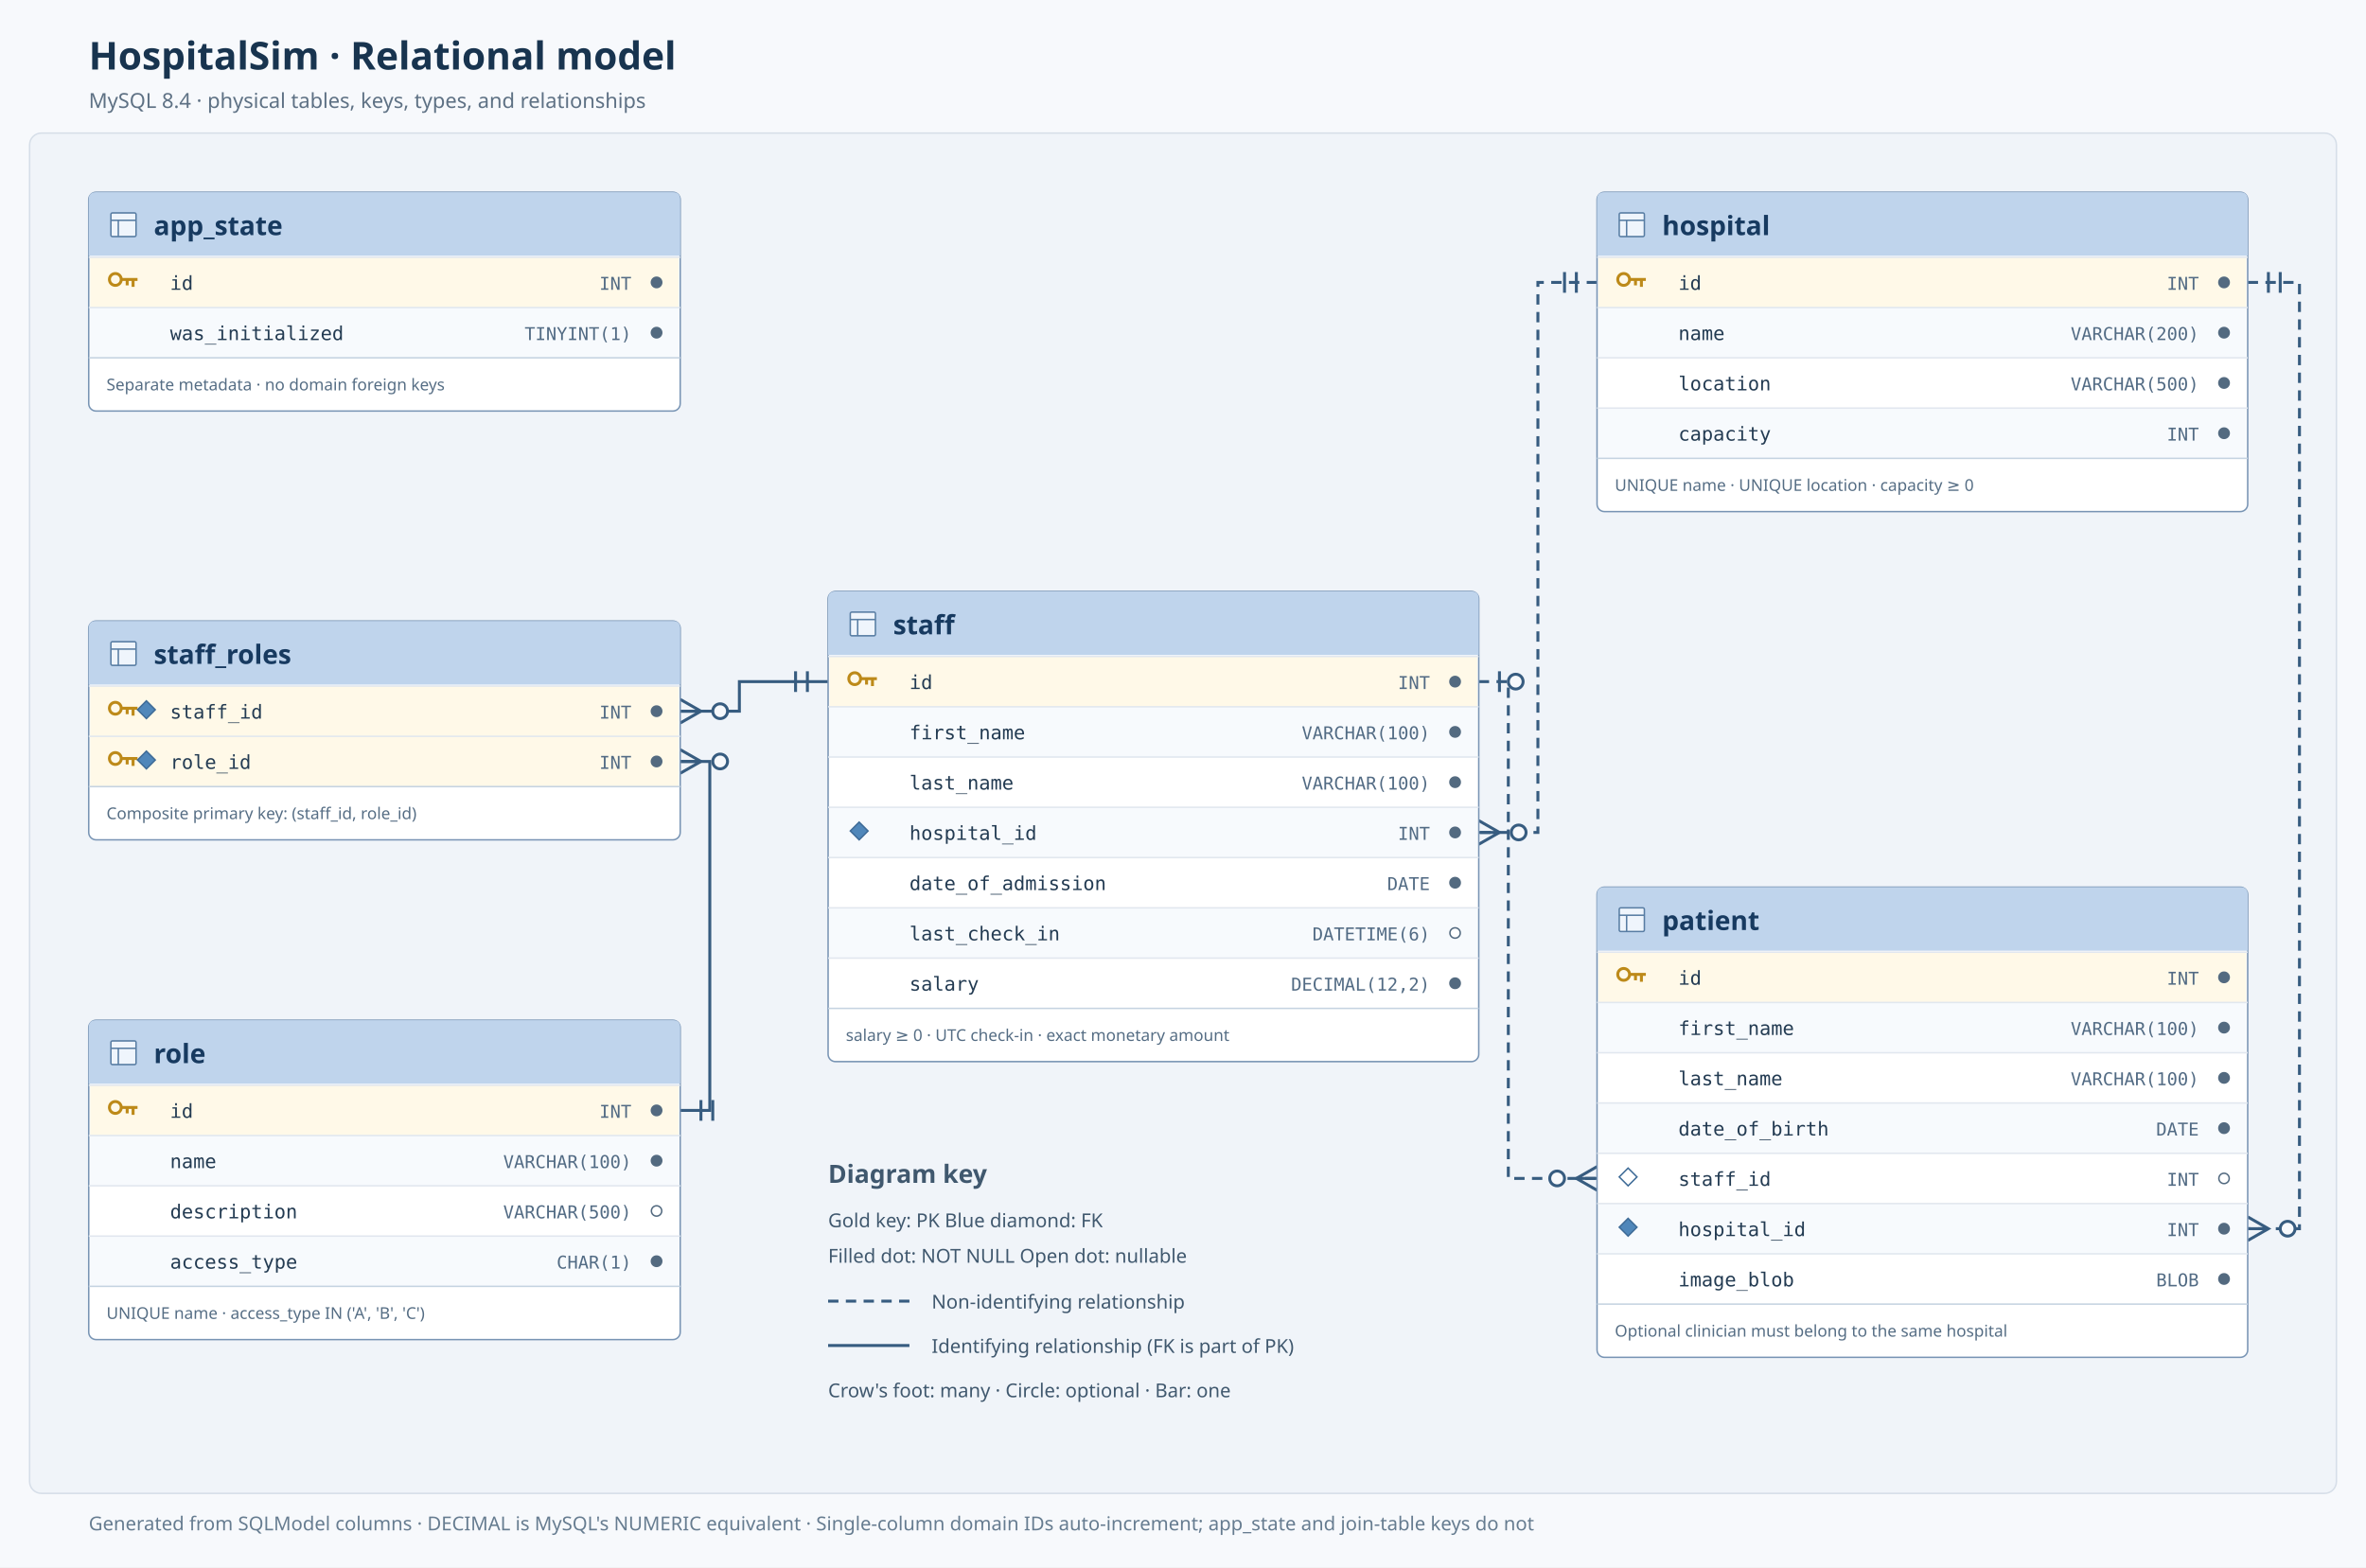
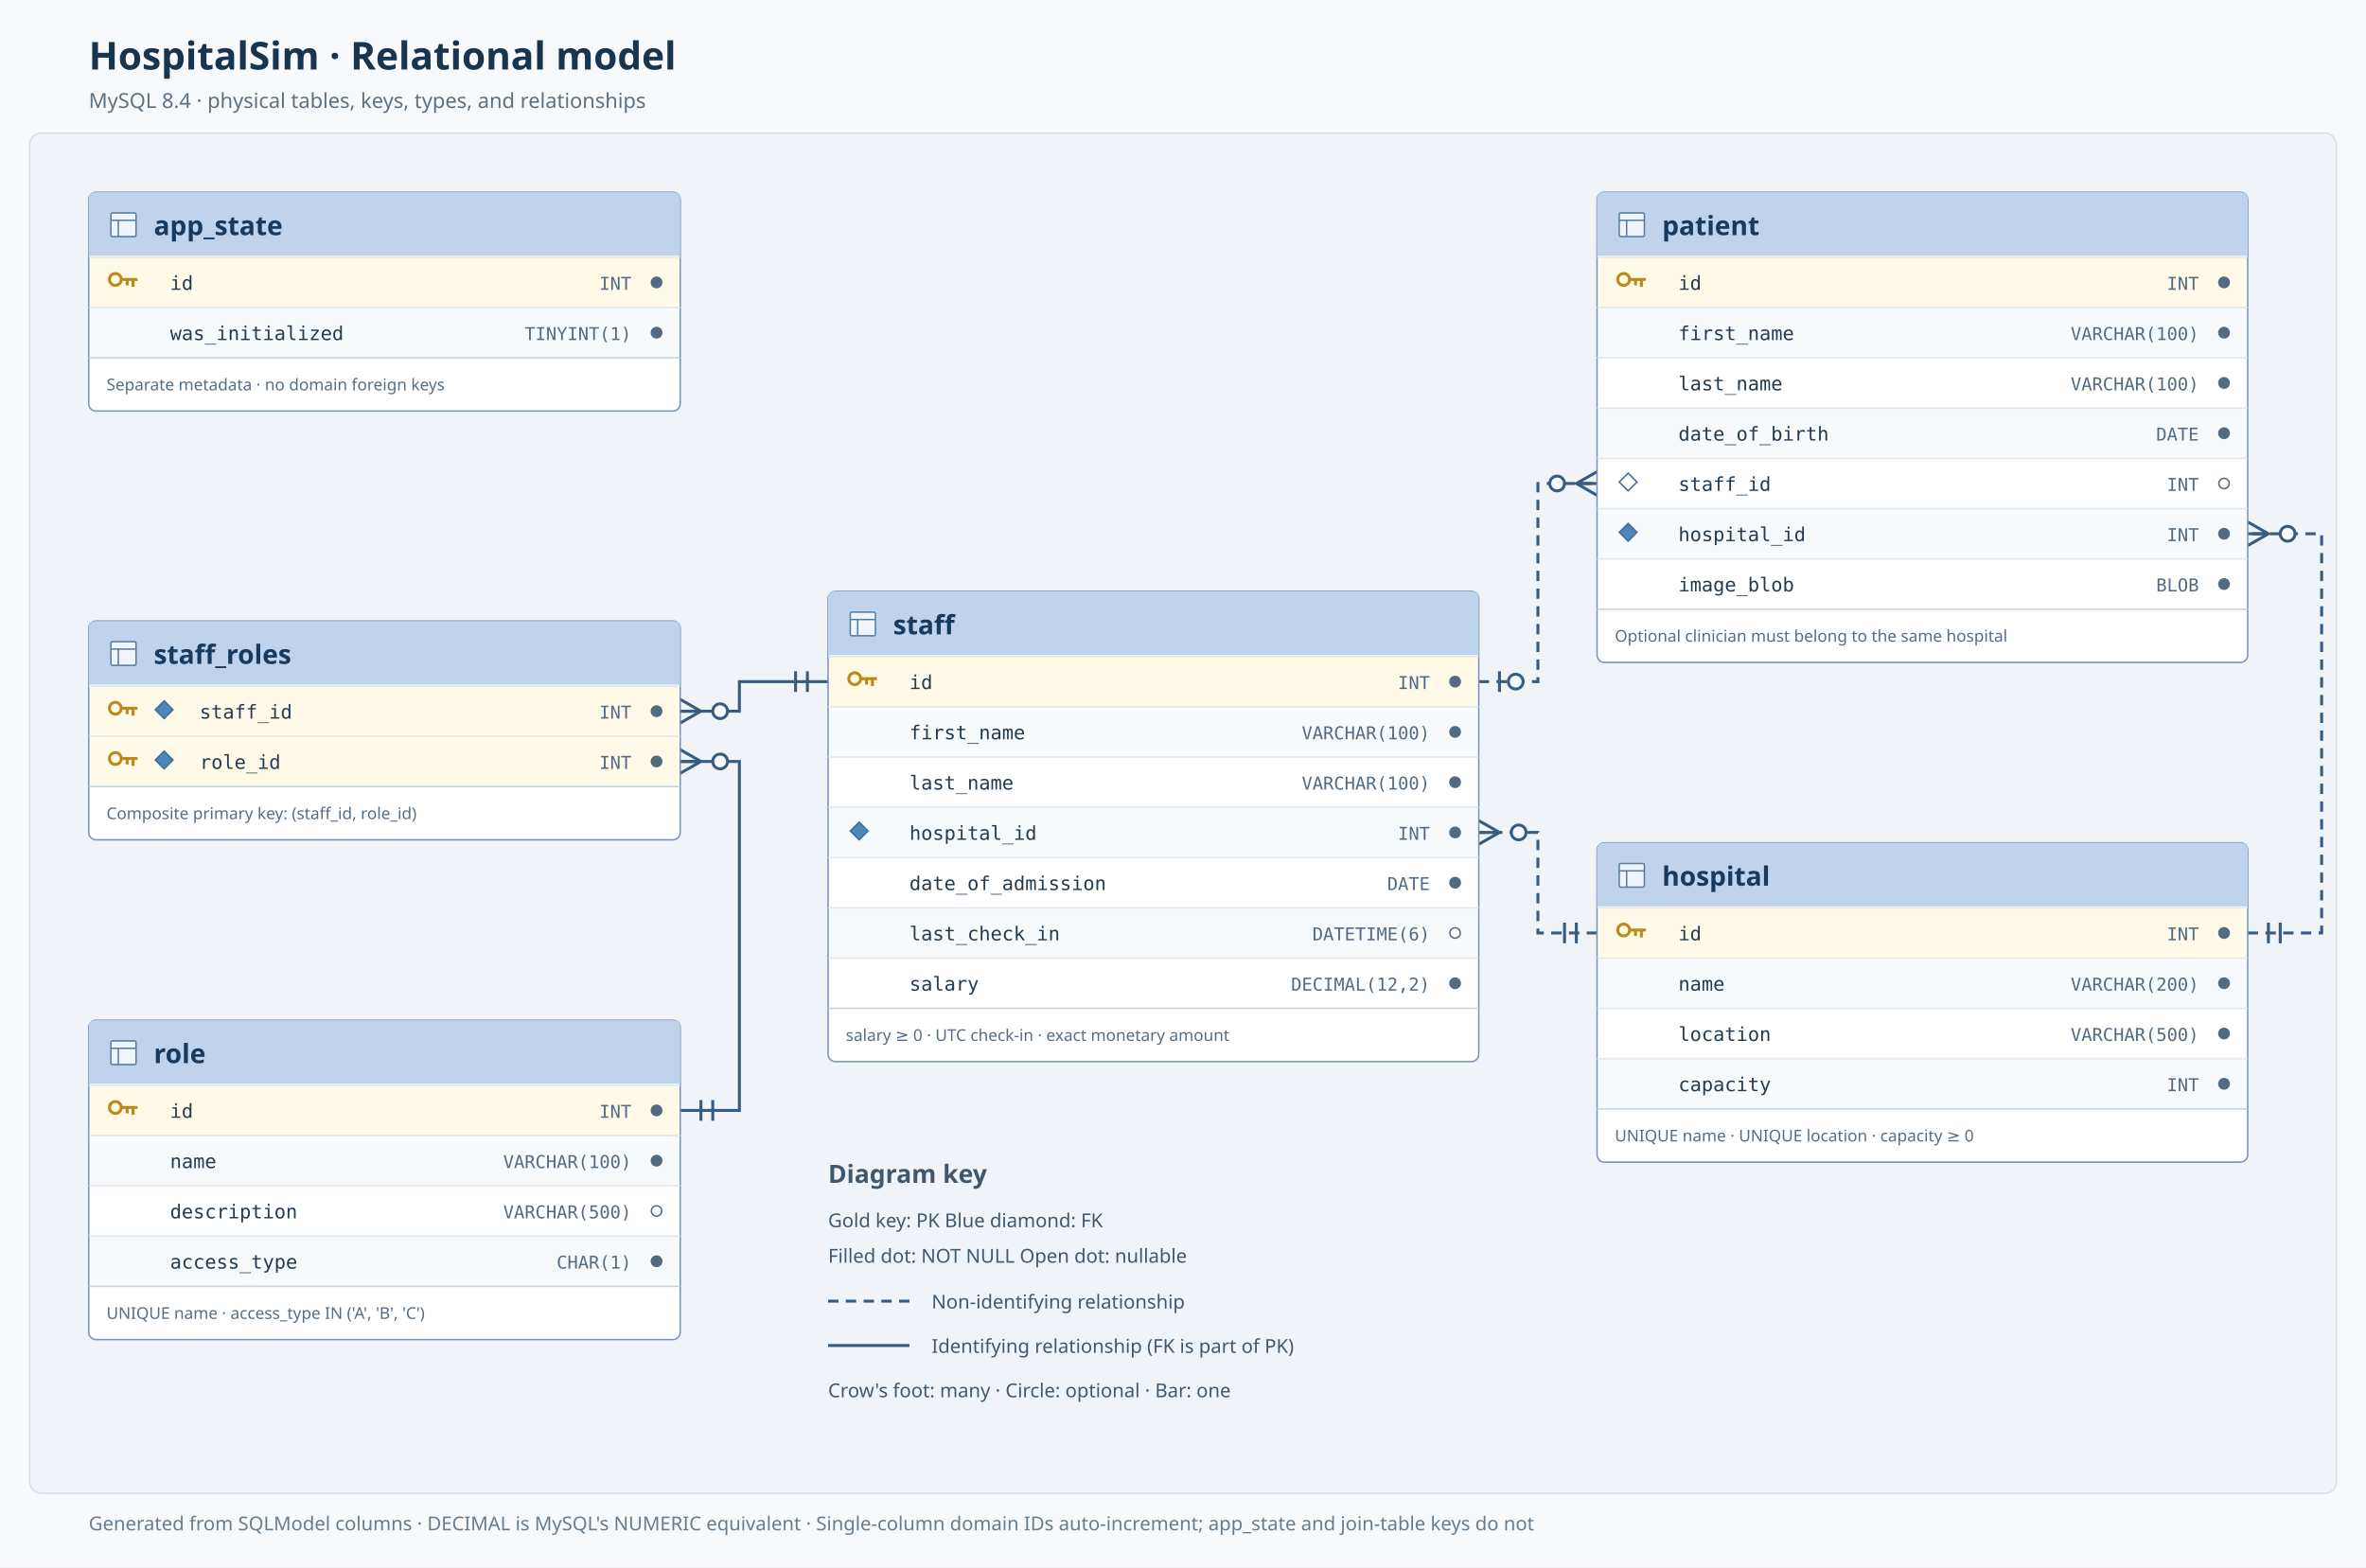
<svg xmlns="http://www.w3.org/2000/svg" width="1600" height="1060" viewBox="0 0 1600 1060" role="img" aria-labelledby="title description">
  <rect width="1600" height="1060" fill="#f7f9fc" />
  <rect x="20" y="90" width="1560" height="920" rx="8" fill="#f0f4f9" stroke="#d6dee8" />
  <text x="60" y="47" font-family="sans-serif" font-size="26" font-weight="bold" fill="#18344f">HospitalSim · Relational model</text>
  <text x="60" y="73" font-family="sans-serif" font-size="14" fill="#5e7184">MySQL 8.4 · physical tables, keys, types, and relationships</text>
-   <path d="M1080,191 L1040,191 L1040,563 L1000,563" fill="none" stroke="#375c80" stroke-width="2" stroke-dasharray="7 5" />
-   <path d="M1066,184V198" stroke="#375c80" stroke-width="2" />
-   <path d="M1058,184V198" stroke="#375c80" stroke-width="2" />
+   <path d="M1080,631 L1040,631 L1040,563 L1000,563" fill="none" stroke="#375c80" stroke-width="2" stroke-dasharray="7 5" />
+   <path d="M1066,624V638" stroke="#375c80" stroke-width="2" />
+   <path d="M1058,624V638" stroke="#375c80" stroke-width="2" />
  <path d="M1000,555L1014,563L1000,571 M1014,563H1000" fill="none" stroke="#375c80" stroke-width="2" />
  <circle cx="1027" cy="563" r="5" fill="#f7f9fc" stroke="#375c80" stroke-width="2" />
-   <path d="M1520,191 L1555,191 L1555,831 L1520,831" fill="none" stroke="#375c80" stroke-width="2" stroke-dasharray="7 5" />
-   <path d="M1534,184V198" stroke="#375c80" stroke-width="2" />
-   <path d="M1542,184V198" stroke="#375c80" stroke-width="2" />
-   <path d="M1520,823L1534,831L1520,839 M1534,831H1520" fill="none" stroke="#375c80" stroke-width="2" />
-   <circle cx="1547" cy="831" r="5" fill="#f7f9fc" stroke="#375c80" stroke-width="2" />
-   <path d="M1000,461 L1020,461 L1020,797 L1080,797" fill="none" stroke="#375c80" stroke-width="2" stroke-dasharray="7 5" />
+   <path d="M1520,631 L1570,631 L1570,361 L1520,361" fill="none" stroke="#375c80" stroke-width="2" stroke-dasharray="7 5" />
+   <path d="M1534,624V638" stroke="#375c80" stroke-width="2" />
+   <path d="M1542,624V638" stroke="#375c80" stroke-width="2" />
+   <path d="M1520,353L1534,361L1520,369 M1534,361H1520" fill="none" stroke="#375c80" stroke-width="2" />
+   <circle cx="1547" cy="361" r="5" fill="#f7f9fc" stroke="#375c80" stroke-width="2" />
+   <path d="M1000,461 L1040,461 L1040,327 L1080,327" fill="none" stroke="#375c80" stroke-width="2" stroke-dasharray="7 5" />
  <path d="M1014,454V468" stroke="#375c80" stroke-width="2" />
  <circle cx="1025" cy="461" r="5" fill="#f7f9fc" stroke="#375c80" stroke-width="2" />
-   <path d="M1080,789L1066,797L1080,805 M1066,797H1080" fill="none" stroke="#375c80" stroke-width="2" />
-   <circle cx="1053" cy="797" r="5" fill="#f7f9fc" stroke="#375c80" stroke-width="2" />
+   <path d="M1080,319L1066,327L1080,335 M1066,327H1080" fill="none" stroke="#375c80" stroke-width="2" />
+   <circle cx="1053" cy="327" r="5" fill="#f7f9fc" stroke="#375c80" stroke-width="2" />
  <path d="M560,461 L500,461 L500,481 L460,481" fill="none" stroke="#375c80" stroke-width="2" />
  <path d="M546,454V468" stroke="#375c80" stroke-width="2" />
  <path d="M538,454V468" stroke="#375c80" stroke-width="2" />
  <path d="M460,473L474,481L460,489 M474,481H460" fill="none" stroke="#375c80" stroke-width="2" />
  <circle cx="487" cy="481" r="5" fill="#f7f9fc" stroke="#375c80" stroke-width="2" />
-   <path d="M460,751 L480,751 L480,515 L460,515" fill="none" stroke="#375c80" stroke-width="2" />
+   <path d="M460,751 L500,751 L500,515 L460,515" fill="none" stroke="#375c80" stroke-width="2" />
  <path d="M474,744V758" stroke="#375c80" stroke-width="2" />
  <path d="M482,744V758" stroke="#375c80" stroke-width="2" />
  <path d="M460,507L474,515L460,523 M474,515H460" fill="none" stroke="#375c80" stroke-width="2" />
  <circle cx="487" cy="515" r="5" fill="#f7f9fc" stroke="#375c80" stroke-width="2" />
-   <g font-family="sans-serif">
+   <g font-family="sans-serif" transform="translate(0 440)">
    <rect x="1080" y="130" width="440" height="216" rx="5" fill="white" stroke="#7894b4" />
    <path d="M1085,130H1515Q1520,130 1520,135V173H1080V135Q1080,130 1085,130" fill="#bfd4ec" />
    <rect x="1095" y="144" width="17" height="16" rx="1" fill="#eff5fc" stroke="#587da3" />
    <path d="M1095,149H1112M1100,149V160" stroke="#587da3" />
    <text x="1124" y="159" font-size="18" font-weight="bold" fill="#173a60">hospital</text>
    <rect x="1081" y="174" width="438" height="34" fill="#fff9e8" />
    <path d="M1080,174H1520" stroke="#e1e7ef" />
    <circle cx="1098" cy="189" r="4" fill="none" stroke="#bd8a19" stroke-width="2" />
    <path d="M1102,189h11m-3,0v5m-4,-5v4" fill="none" stroke="#bd8a19" stroke-width="2" />
    <text x="1135" y="196" font-family="monospace" font-size="13" fill="#233b52">id</text>
    <text x="1487" y="196" text-anchor="end" font-family="monospace" font-size="12" fill="#526b84">INT</text>
    <circle cx="1504" cy="191" r="3.5" fill="#536a80" stroke="#536a80" />
    <rect x="1081" y="208" width="438" height="34" fill="#f7fafd" />
    <path d="M1080,208H1520" stroke="#e1e7ef" />
    <text x="1135" y="230" font-family="monospace" font-size="13" fill="#233b52">name</text>
    <text x="1487" y="230" text-anchor="end" font-family="monospace" font-size="12" fill="#526b84">VARCHAR(200)</text>
    <circle cx="1504" cy="225" r="3.5" fill="#536a80" stroke="#536a80" />
    <rect x="1081" y="242" width="438" height="34" fill="#ffffff" />
    <path d="M1080,242H1520" stroke="#e1e7ef" />
    <text x="1135" y="264" font-family="monospace" font-size="13" fill="#233b52">location</text>
    <text x="1487" y="264" text-anchor="end" font-family="monospace" font-size="12" fill="#526b84">VARCHAR(500)</text>
    <circle cx="1504" cy="259" r="3.5" fill="#536a80" stroke="#536a80" />
    <rect x="1081" y="276" width="438" height="34" fill="#f7fafd" />
    <path d="M1080,276H1520" stroke="#e1e7ef" />
    <text x="1135" y="298" font-family="monospace" font-size="13" fill="#233b52">capacity</text>
    <text x="1487" y="298" text-anchor="end" font-family="monospace" font-size="12" fill="#526b84">INT</text>
    <circle cx="1504" cy="293" r="3.5" fill="#536a80" stroke="#536a80" />
    <path d="M1080,310H1520" stroke="#c5d3e1" />
    <text x="1092" y="332" font-size="11" fill="#556d84">UNIQUE name · UNIQUE location · capacity ≥ 0</text>
  </g>
  <g font-family="sans-serif">
    <rect x="560" y="400" width="440" height="318" rx="5" fill="white" stroke="#7894b4" />
    <path d="M565,400H995Q1000,400 1000,405V443H560V405Q560,400 565,400" fill="#bfd4ec" />
    <rect x="575" y="414" width="17" height="16" rx="1" fill="#eff5fc" stroke="#587da3" />
    <path d="M575,419H592M580,419V430" stroke="#587da3" />
    <text x="604" y="429" font-size="18" font-weight="bold" fill="#173a60">staff</text>
    <rect x="561" y="444" width="438" height="34" fill="#fff9e8" />
    <path d="M560,444H1000" stroke="#e1e7ef" />
    <circle cx="578" cy="459" r="4" fill="none" stroke="#bd8a19" stroke-width="2" />
    <path d="M582,459h11m-3,0v5m-4,-5v4" fill="none" stroke="#bd8a19" stroke-width="2" />
    <text x="615" y="466" font-family="monospace" font-size="13" fill="#233b52">id</text>
    <text x="967" y="466" text-anchor="end" font-family="monospace" font-size="12" fill="#526b84">INT</text>
    <circle cx="984" cy="461" r="3.5" fill="#536a80" stroke="#536a80" />
    <rect x="561" y="478" width="438" height="34" fill="#f7fafd" />
    <path d="M560,478H1000" stroke="#e1e7ef" />
    <text x="615" y="500" font-family="monospace" font-size="13" fill="#233b52">first_name</text>
    <text x="967" y="500" text-anchor="end" font-family="monospace" font-size="12" fill="#526b84">VARCHAR(100)</text>
    <circle cx="984" cy="495" r="3.5" fill="#536a80" stroke="#536a80" />
    <rect x="561" y="512" width="438" height="34" fill="#ffffff" />
    <path d="M560,512H1000" stroke="#e1e7ef" />
    <text x="615" y="534" font-family="monospace" font-size="13" fill="#233b52">last_name</text>
    <text x="967" y="534" text-anchor="end" font-family="monospace" font-size="12" fill="#526b84">VARCHAR(100)</text>
    <circle cx="984" cy="529" r="3.5" fill="#536a80" stroke="#536a80" />
    <rect x="561" y="546" width="438" height="34" fill="#f7fafd" />
    <path d="M560,546H1000" stroke="#e1e7ef" />
    <path d="M581,556l6,6 -6,6 -6,-6Z" fill="#5087ba" stroke="#3e6b97" />
    <text x="615" y="568" font-family="monospace" font-size="13" fill="#233b52">hospital_id</text>
    <text x="967" y="568" text-anchor="end" font-family="monospace" font-size="12" fill="#526b84">INT</text>
    <circle cx="984" cy="563" r="3.5" fill="#536a80" stroke="#536a80" />
    <rect x="561" y="580" width="438" height="34" fill="#ffffff" />
    <path d="M560,580H1000" stroke="#e1e7ef" />
    <text x="615" y="602" font-family="monospace" font-size="13" fill="#233b52">date_of_admission</text>
    <text x="967" y="602" text-anchor="end" font-family="monospace" font-size="12" fill="#526b84">DATE</text>
    <circle cx="984" cy="597" r="3.5" fill="#536a80" stroke="#536a80" />
    <rect x="561" y="614" width="438" height="34" fill="#f7fafd" />
    <path d="M560,614H1000" stroke="#e1e7ef" />
    <text x="615" y="636" font-family="monospace" font-size="13" fill="#233b52">last_check_in</text>
    <text x="967" y="636" text-anchor="end" font-family="monospace" font-size="12" fill="#526b84">DATETIME(6)</text>
    <circle cx="984" cy="631" r="3.5" fill="white" stroke="#536a80" />
    <rect x="561" y="648" width="438" height="34" fill="#ffffff" />
    <path d="M560,648H1000" stroke="#e1e7ef" />
    <text x="615" y="670" font-family="monospace" font-size="13" fill="#233b52">salary</text>
    <text x="967" y="670" text-anchor="end" font-family="monospace" font-size="12" fill="#526b84">DECIMAL(12,2)</text>
    <circle cx="984" cy="665" r="3.5" fill="#536a80" stroke="#536a80" />
    <path d="M560,682H1000" stroke="#c5d3e1" />
    <text x="572" y="704" font-size="11" fill="#556d84">salary ≥ 0 · UTC check-in · exact monetary amount</text>
  </g>
-   <g font-family="sans-serif">
+   <g font-family="sans-serif" transform="translate(0 -470)">
    <rect x="1080" y="600" width="440" height="318" rx="5" fill="white" stroke="#7894b4" />
    <path d="M1085,600H1515Q1520,600 1520,605V643H1080V605Q1080,600 1085,600" fill="#bfd4ec" />
    <rect x="1095" y="614" width="17" height="16" rx="1" fill="#eff5fc" stroke="#587da3" />
    <path d="M1095,619H1112M1100,619V630" stroke="#587da3" />
    <text x="1124" y="629" font-size="18" font-weight="bold" fill="#173a60">patient</text>
    <rect x="1081" y="644" width="438" height="34" fill="#fff9e8" />
    <path d="M1080,644H1520" stroke="#e1e7ef" />
    <circle cx="1098" cy="659" r="4" fill="none" stroke="#bd8a19" stroke-width="2" />
    <path d="M1102,659h11m-3,0v5m-4,-5v4" fill="none" stroke="#bd8a19" stroke-width="2" />
    <text x="1135" y="666" font-family="monospace" font-size="13" fill="#233b52">id</text>
    <text x="1487" y="666" text-anchor="end" font-family="monospace" font-size="12" fill="#526b84">INT</text>
    <circle cx="1504" cy="661" r="3.5" fill="#536a80" stroke="#536a80" />
    <rect x="1081" y="678" width="438" height="34" fill="#f7fafd" />
    <path d="M1080,678H1520" stroke="#e1e7ef" />
    <text x="1135" y="700" font-family="monospace" font-size="13" fill="#233b52">first_name</text>
    <text x="1487" y="700" text-anchor="end" font-family="monospace" font-size="12" fill="#526b84">VARCHAR(100)</text>
    <circle cx="1504" cy="695" r="3.5" fill="#536a80" stroke="#536a80" />
    <rect x="1081" y="712" width="438" height="34" fill="#ffffff" />
    <path d="M1080,712H1520" stroke="#e1e7ef" />
    <text x="1135" y="734" font-family="monospace" font-size="13" fill="#233b52">last_name</text>
    <text x="1487" y="734" text-anchor="end" font-family="monospace" font-size="12" fill="#526b84">VARCHAR(100)</text>
    <circle cx="1504" cy="729" r="3.5" fill="#536a80" stroke="#536a80" />
    <rect x="1081" y="746" width="438" height="34" fill="#f7fafd" />
    <path d="M1080,746H1520" stroke="#e1e7ef" />
    <text x="1135" y="768" font-family="monospace" font-size="13" fill="#233b52">date_of_birth</text>
    <text x="1487" y="768" text-anchor="end" font-family="monospace" font-size="12" fill="#526b84">DATE</text>
    <circle cx="1504" cy="763" r="3.5" fill="#536a80" stroke="#536a80" />
    <rect x="1081" y="780" width="438" height="34" fill="#ffffff" />
    <path d="M1080,780H1520" stroke="#e1e7ef" />
    <path d="M1101,790l6,6 -6,6 -6,-6Z" fill="white" stroke="#3e6b97" />
    <text x="1135" y="802" font-family="monospace" font-size="13" fill="#233b52">staff_id</text>
    <text x="1487" y="802" text-anchor="end" font-family="monospace" font-size="12" fill="#526b84">INT</text>
    <circle cx="1504" cy="797" r="3.5" fill="white" stroke="#536a80" />
    <rect x="1081" y="814" width="438" height="34" fill="#f7fafd" />
    <path d="M1080,814H1520" stroke="#e1e7ef" />
    <path d="M1101,824l6,6 -6,6 -6,-6Z" fill="#5087ba" stroke="#3e6b97" />
    <text x="1135" y="836" font-family="monospace" font-size="13" fill="#233b52">hospital_id</text>
    <text x="1487" y="836" text-anchor="end" font-family="monospace" font-size="12" fill="#526b84">INT</text>
    <circle cx="1504" cy="831" r="3.5" fill="#536a80" stroke="#536a80" />
    <rect x="1081" y="848" width="438" height="34" fill="#ffffff" />
    <path d="M1080,848H1520" stroke="#e1e7ef" />
    <text x="1135" y="870" font-family="monospace" font-size="13" fill="#233b52">image_blob</text>
    <text x="1487" y="870" text-anchor="end" font-family="monospace" font-size="12" fill="#526b84">BLOB</text>
    <circle cx="1504" cy="865" r="3.5" fill="#536a80" stroke="#536a80" />
    <path d="M1080,882H1520" stroke="#c5d3e1" />
    <text x="1092" y="904" font-size="11" fill="#556d84">Optional clinician must belong to the same hospital</text>
  </g>
  <g font-family="sans-serif">
    <rect x="60" y="420" width="400" height="148" rx="5" fill="white" stroke="#7894b4" />
    <path d="M65,420H455Q460,420 460,425V463H60V425Q60,420 65,420" fill="#bfd4ec" />
    <rect x="75" y="434" width="17" height="16" rx="1" fill="#eff5fc" stroke="#587da3" />
    <path d="M75,439H92M80,439V450" stroke="#587da3" />
    <text x="104" y="449" font-size="18" font-weight="bold" fill="#173a60">staff_roles</text>
    <rect x="61" y="464" width="398" height="34" fill="#fff9e8" />
    <path d="M60,464H460" stroke="#e1e7ef" />
    <circle cx="78" cy="479" r="4" fill="none" stroke="#bd8a19" stroke-width="2" />
    <path d="M82,479h11m-3,0v5m-4,-5v4" fill="none" stroke="#bd8a19" stroke-width="2" />
-     <path d="M99,474l6,6 -6,6 -6,-6Z" fill="#5087ba" stroke="#3e6b97" />
-     <text x="115" y="486" font-family="monospace" font-size="13" fill="#233b52">staff_id</text>
+     <path d="M111,474l6,6 -6,6 -6,-6Z" fill="#5087ba" stroke="#3e6b97" />
+     <text x="135" y="486" font-family="monospace" font-size="13" fill="#233b52">staff_id</text>
    <text x="427" y="486" text-anchor="end" font-family="monospace" font-size="12" fill="#526b84">INT</text>
    <circle cx="444" cy="481" r="3.5" fill="#536a80" stroke="#536a80" />
    <rect x="61" y="498" width="398" height="34" fill="#fff9e8" />
    <path d="M60,498H460" stroke="#e1e7ef" />
    <circle cx="78" cy="513" r="4" fill="none" stroke="#bd8a19" stroke-width="2" />
    <path d="M82,513h11m-3,0v5m-4,-5v4" fill="none" stroke="#bd8a19" stroke-width="2" />
-     <path d="M99,508l6,6 -6,6 -6,-6Z" fill="#5087ba" stroke="#3e6b97" />
-     <text x="115" y="520" font-family="monospace" font-size="13" fill="#233b52">role_id</text>
+     <path d="M111,508l6,6 -6,6 -6,-6Z" fill="#5087ba" stroke="#3e6b97" />
+     <text x="135" y="520" font-family="monospace" font-size="13" fill="#233b52">role_id</text>
    <text x="427" y="520" text-anchor="end" font-family="monospace" font-size="12" fill="#526b84">INT</text>
    <circle cx="444" cy="515" r="3.5" fill="#536a80" stroke="#536a80" />
    <path d="M60,532H460" stroke="#c5d3e1" />
    <text x="72" y="554" font-size="11" fill="#556d84">Composite primary key: (staff_id, role_id)</text>
  </g>
  <g font-family="sans-serif">
    <rect x="60" y="690" width="400" height="216" rx="5" fill="white" stroke="#7894b4" />
    <path d="M65,690H455Q460,690 460,695V733H60V695Q60,690 65,690" fill="#bfd4ec" />
    <rect x="75" y="704" width="17" height="16" rx="1" fill="#eff5fc" stroke="#587da3" />
    <path d="M75,709H92M80,709V720" stroke="#587da3" />
    <text x="104" y="719" font-size="18" font-weight="bold" fill="#173a60">role</text>
    <rect x="61" y="734" width="398" height="34" fill="#fff9e8" />
    <path d="M60,734H460" stroke="#e1e7ef" />
    <circle cx="78" cy="749" r="4" fill="none" stroke="#bd8a19" stroke-width="2" />
    <path d="M82,749h11m-3,0v5m-4,-5v4" fill="none" stroke="#bd8a19" stroke-width="2" />
    <text x="115" y="756" font-family="monospace" font-size="13" fill="#233b52">id</text>
    <text x="427" y="756" text-anchor="end" font-family="monospace" font-size="12" fill="#526b84">INT</text>
    <circle cx="444" cy="751" r="3.5" fill="#536a80" stroke="#536a80" />
    <rect x="61" y="768" width="398" height="34" fill="#f7fafd" />
    <path d="M60,768H460" stroke="#e1e7ef" />
    <text x="115" y="790" font-family="monospace" font-size="13" fill="#233b52">name</text>
    <text x="427" y="790" text-anchor="end" font-family="monospace" font-size="12" fill="#526b84">VARCHAR(100)</text>
    <circle cx="444" cy="785" r="3.5" fill="#536a80" stroke="#536a80" />
    <rect x="61" y="802" width="398" height="34" fill="#ffffff" />
    <path d="M60,802H460" stroke="#e1e7ef" />
    <text x="115" y="824" font-family="monospace" font-size="13" fill="#233b52">description</text>
    <text x="427" y="824" text-anchor="end" font-family="monospace" font-size="12" fill="#526b84">VARCHAR(500)</text>
    <circle cx="444" cy="819" r="3.5" fill="white" stroke="#536a80" />
    <rect x="61" y="836" width="398" height="34" fill="#f7fafd" />
    <path d="M60,836H460" stroke="#e1e7ef" />
    <text x="115" y="858" font-family="monospace" font-size="13" fill="#233b52">access_type</text>
    <text x="427" y="858" text-anchor="end" font-family="monospace" font-size="12" fill="#526b84">CHAR(1)</text>
    <circle cx="444" cy="853" r="3.5" fill="#536a80" stroke="#536a80" />
    <path d="M60,870H460" stroke="#c5d3e1" />
    <text x="72" y="892" font-size="11" fill="#556d84">UNIQUE name · access_type IN ('A', 'B', 'C')</text>
  </g>
  <g font-family="sans-serif">
    <rect x="60" y="130" width="400" height="148" rx="5" fill="white" stroke="#7894b4" />
    <path d="M65,130H455Q460,130 460,135V173H60V135Q60,130 65,130" fill="#bfd4ec" />
    <rect x="75" y="144" width="17" height="16" rx="1" fill="#eff5fc" stroke="#587da3" />
    <path d="M75,149H92M80,149V160" stroke="#587da3" />
    <text x="104" y="159" font-size="18" font-weight="bold" fill="#173a60">app_state</text>
    <rect x="61" y="174" width="398" height="34" fill="#fff9e8" />
    <path d="M60,174H460" stroke="#e1e7ef" />
    <circle cx="78" cy="189" r="4" fill="none" stroke="#bd8a19" stroke-width="2" />
    <path d="M82,189h11m-3,0v5m-4,-5v4" fill="none" stroke="#bd8a19" stroke-width="2" />
    <text x="115" y="196" font-family="monospace" font-size="13" fill="#233b52">id</text>
    <text x="427" y="196" text-anchor="end" font-family="monospace" font-size="12" fill="#526b84">INT</text>
    <circle cx="444" cy="191" r="3.5" fill="#536a80" stroke="#536a80" />
    <rect x="61" y="208" width="398" height="34" fill="#f7fafd" />
    <path d="M60,208H460" stroke="#e1e7ef" />
    <text x="115" y="230" font-family="monospace" font-size="13" fill="#233b52">was_initialized</text>
    <text x="427" y="230" text-anchor="end" font-family="monospace" font-size="12" fill="#526b84">TINYINT(1)</text>
    <circle cx="444" cy="225" r="3.5" fill="#536a80" stroke="#536a80" />
    <path d="M60,242H460" stroke="#c5d3e1" />
    <text x="72" y="264" font-size="11" fill="#556d84">Separate metadata · no domain foreign keys</text>
  </g>
  <g font-family="sans-serif" fill="#40586e">
    <text x="560" y="800" font-size="17" font-weight="bold">Diagram key</text>
    <text x="560" y="830" font-size="13">Gold key: PK     Blue diamond: FK</text>
    <text x="560" y="854" font-size="13">Filled dot: NOT NULL     Open dot: nullable</text>
    <path d="M560 880H615" stroke="#375c80" stroke-width="2" stroke-dasharray="7 5" />
    <text x="630" y="885" font-size="13">Non-identifying relationship</text>
    <path d="M560 910H615" stroke="#375c80" stroke-width="2" />
    <text x="630" y="915" font-size="13">Identifying relationship (FK is part of PK)</text>
    <text x="560" y="945" font-size="13">Crow's foot: many · Circle: optional · Bar: one</text>
  </g>
  <text x="60" y="1035" font-family="sans-serif" font-size="13" fill="#667c90">Generated from SQLModel columns · DECIMAL is MySQL's NUMERIC equivalent · Single-column domain IDs auto-increment; app_state and join-table keys do not</text>
</svg>
